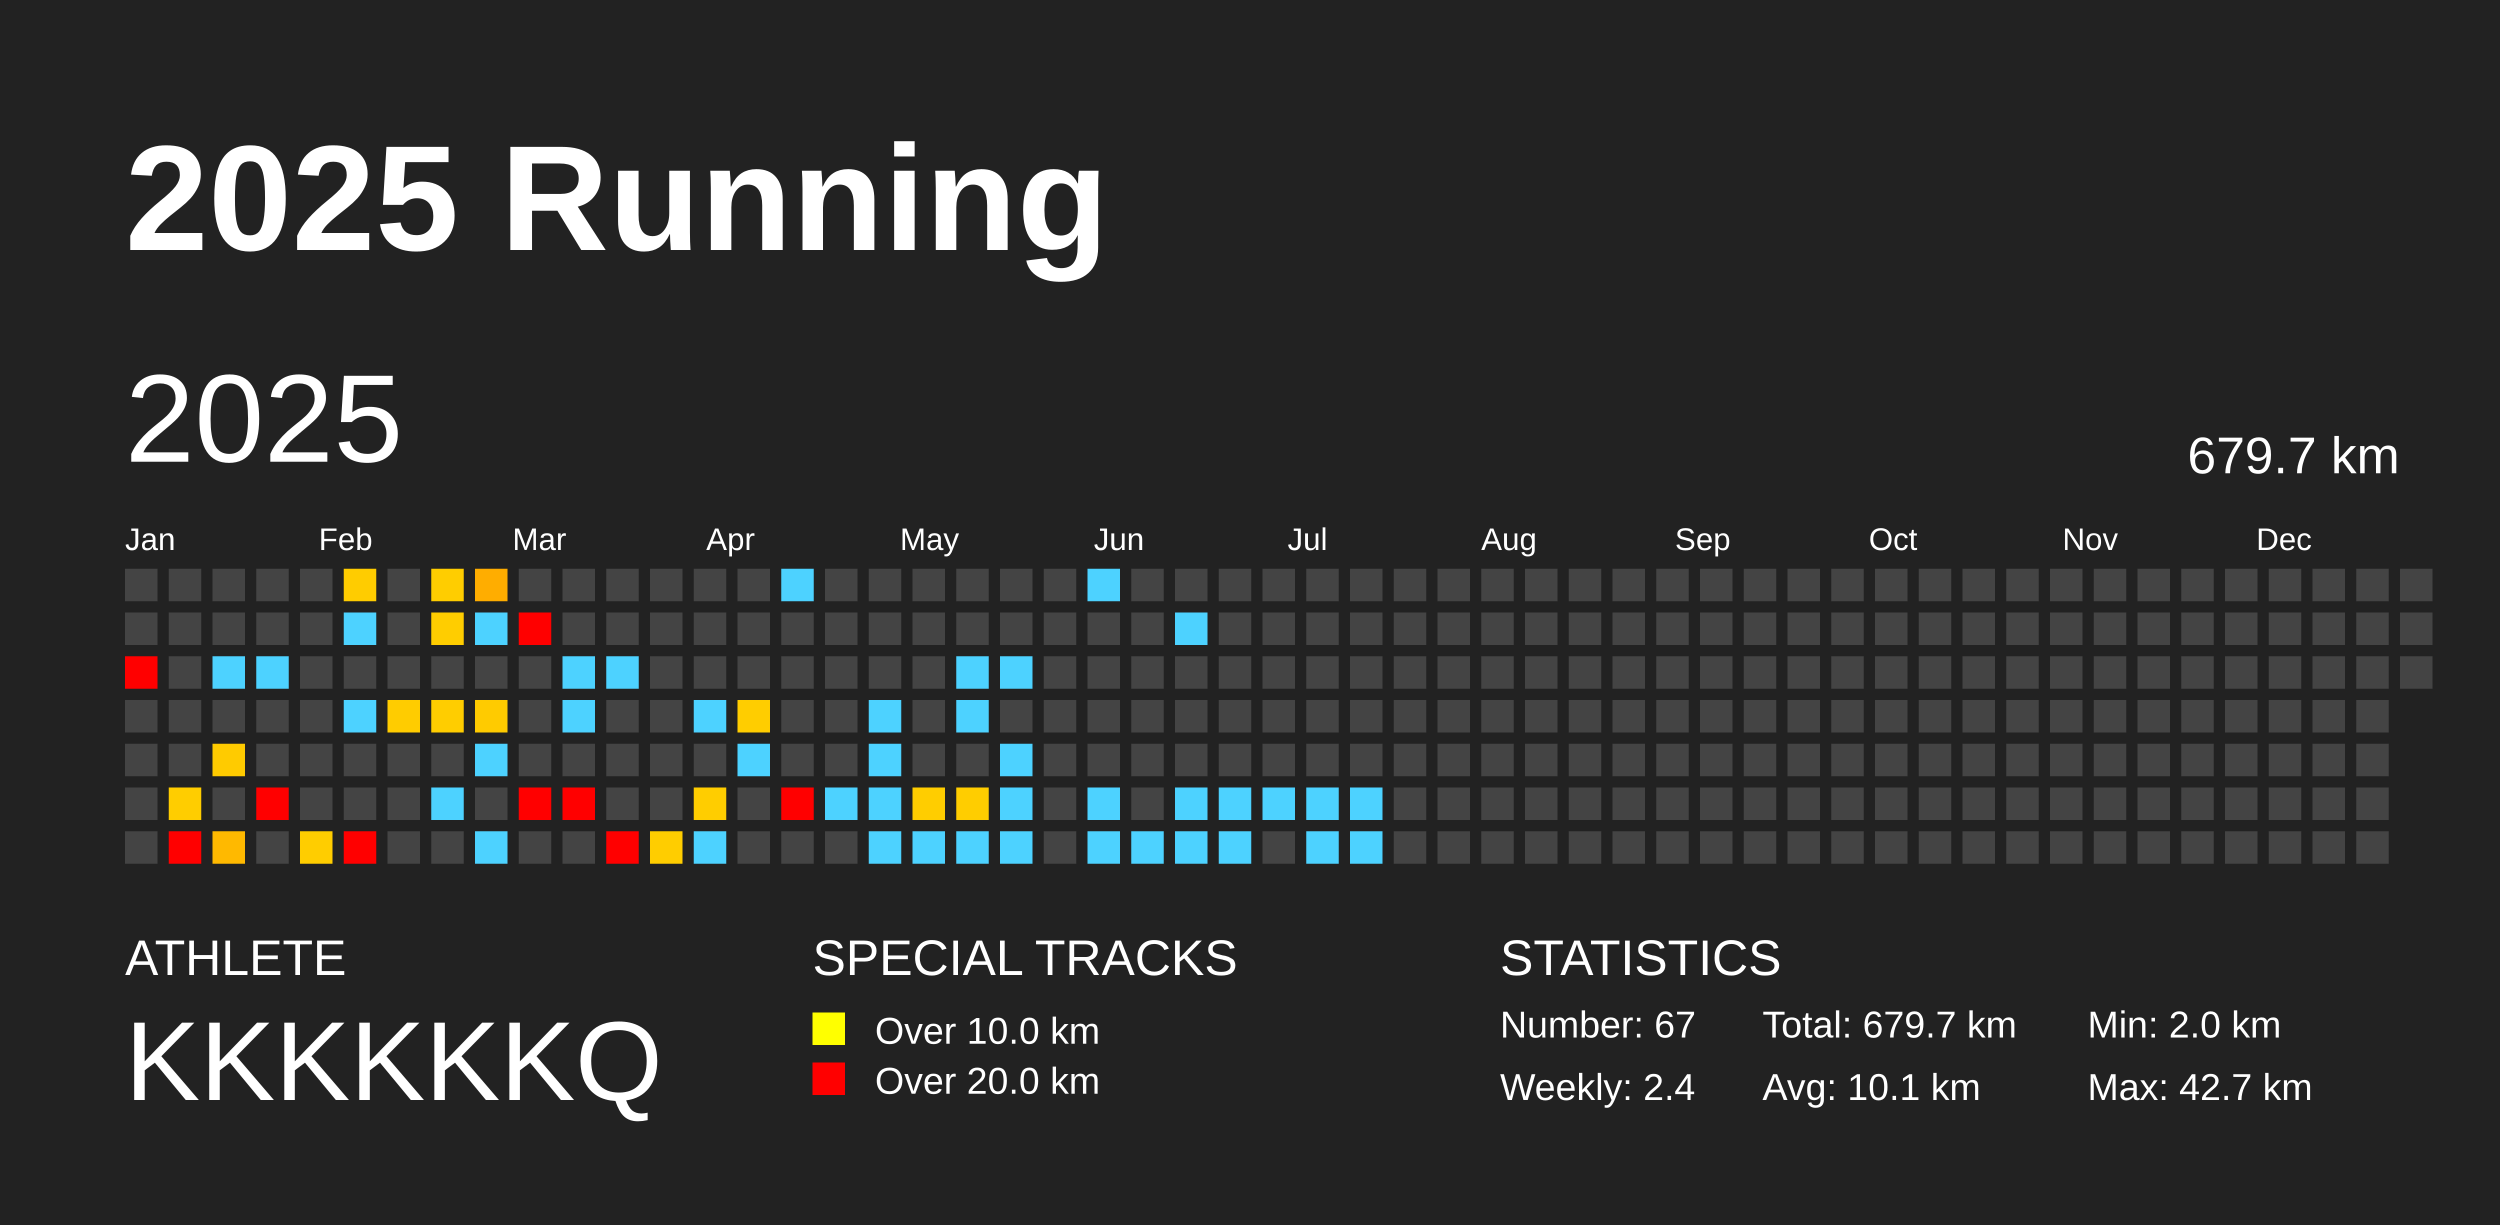
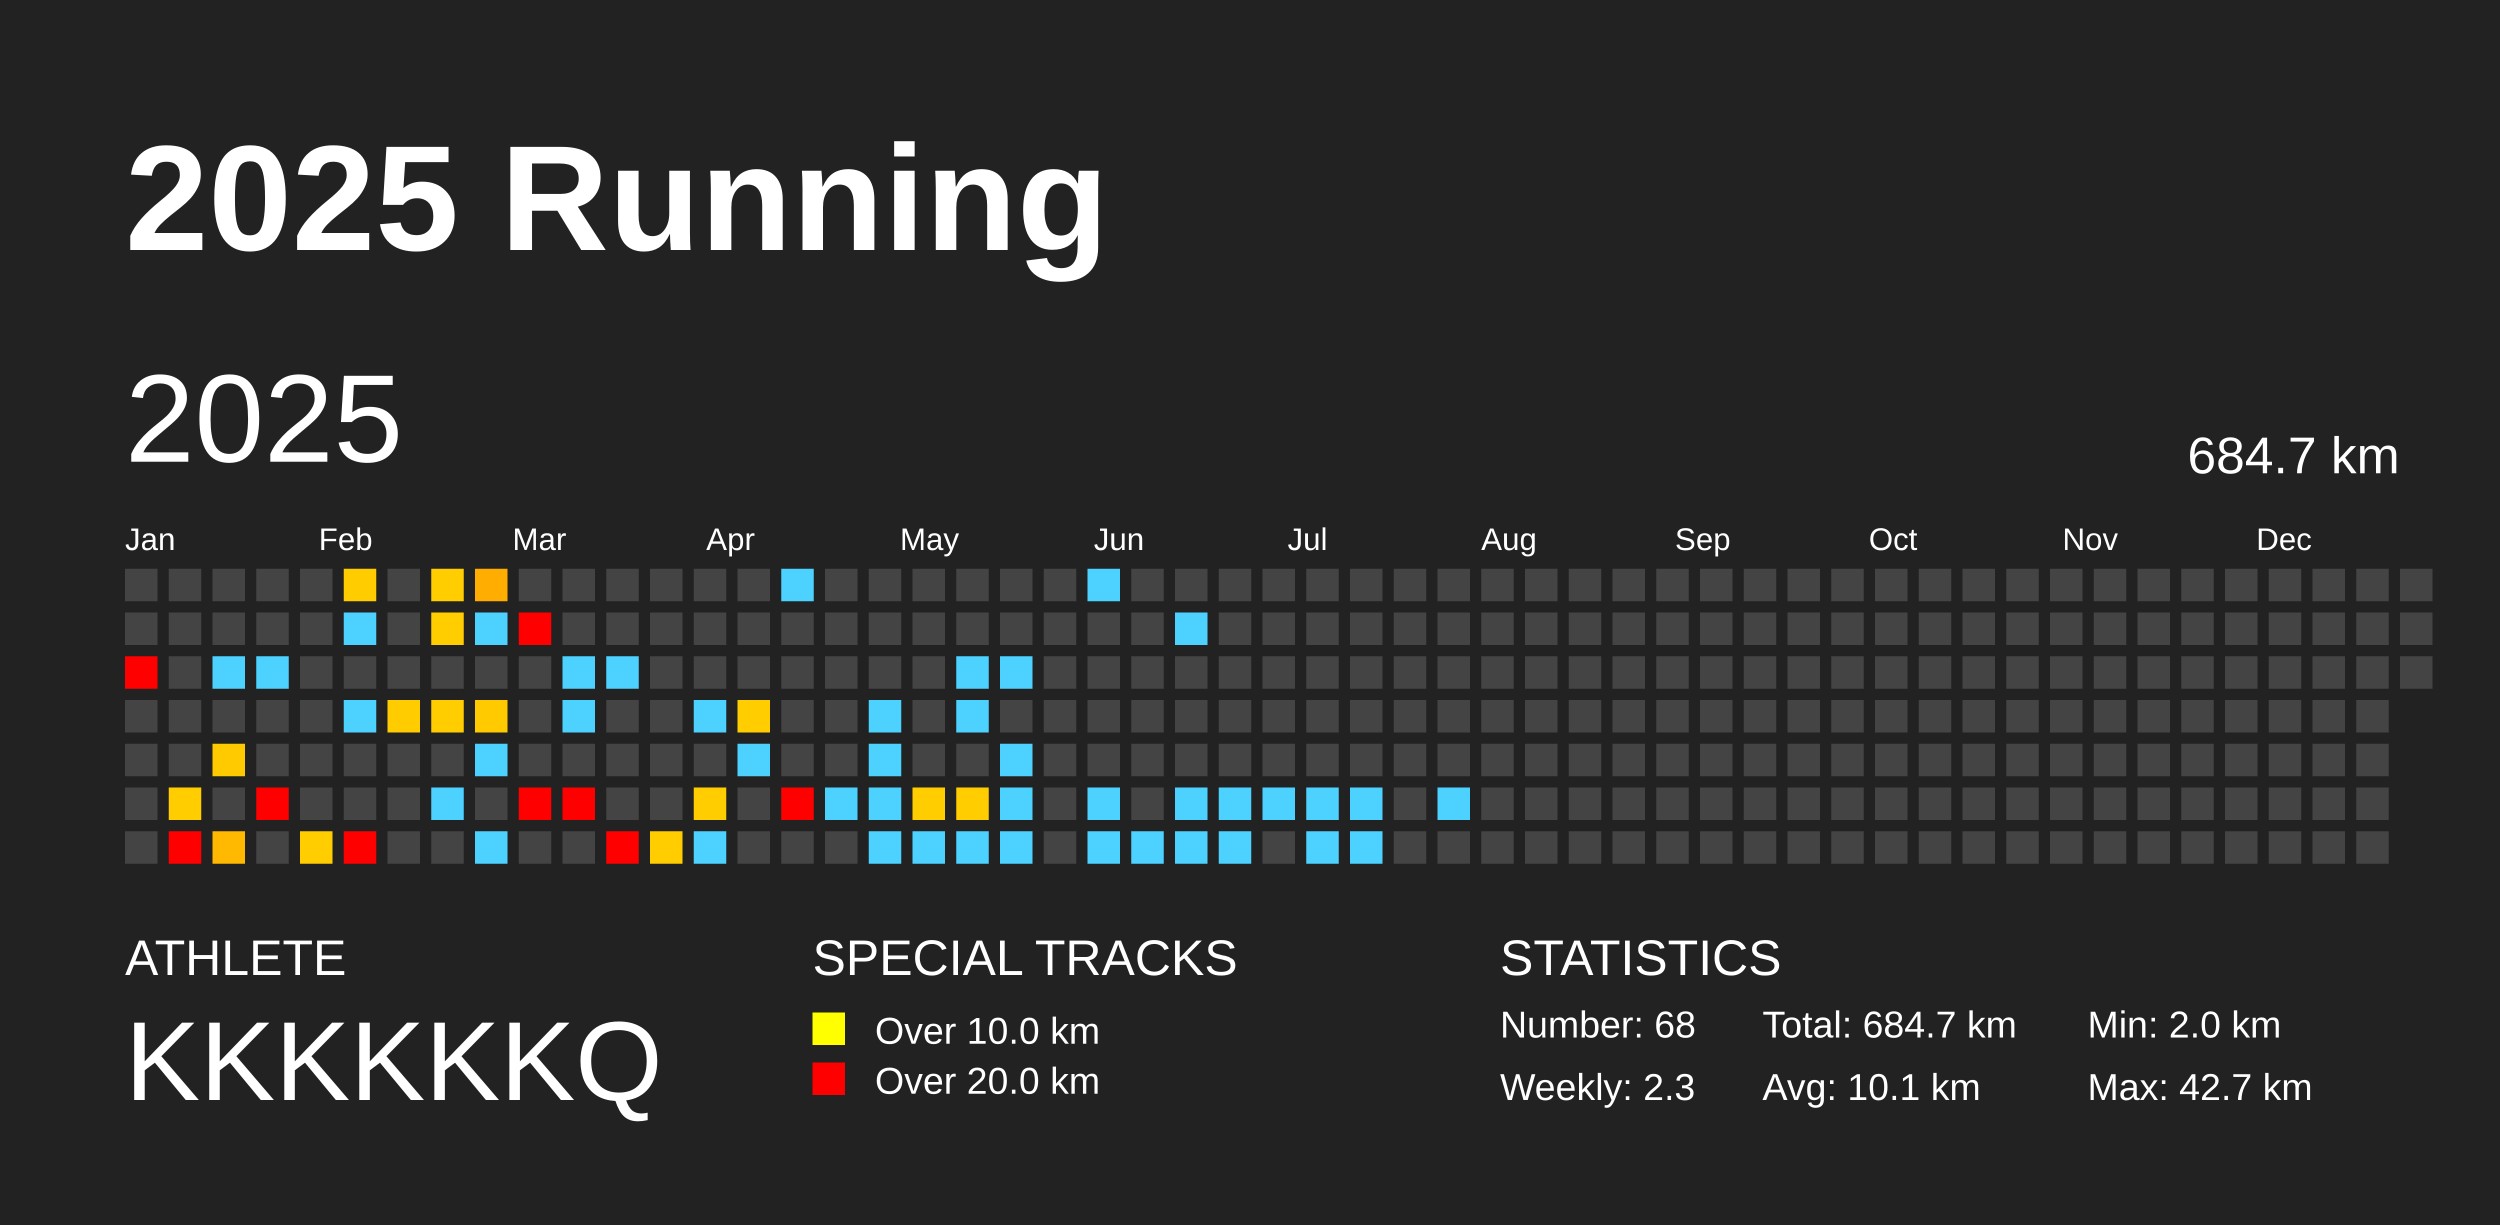
<svg xmlns="http://www.w3.org/2000/svg" baseProfile="full" height="98mm" version="1.1" viewBox="0,0,200,98" width="200mm">
  <defs />
  <rect fill="#222222" height="98" width="200" x="0" y="0" />
  <text fill="#FFFFFF" style="font-size:12px; font-family:Arial; font-weight:bold;" x="10" y="20">2025 Running</text>
  <text fill="#FFFFFF" style="font-size:4px; font-family:Arial" x="10" y="78">ATHLETE</text>
  <text fill="#FFFFFF" style="font-size:9px; font-family:Arial" x="10" y="88">KKKKKKQ</text>
  <text fill="#FFFFFF" style="font-size:4px; font-family:Arial" x="65" y="78">SPECIAL TRACKS</text>
  <rect fill="yellow" height="2.6" width="2.6" x="65" y="81" />
  <text fill="#FFFFFF" style="font-size:3px; font-family:Arial" x="70" y="83.5">Over 10.0 km</text>
  <rect fill="red" height="2.6" width="2.6" x="65" y="85" />
  <text fill="#FFFFFF" style="font-size:3px; font-family:Arial" x="70" y="87.5">Over 20.0 km</text>
  <text fill="#FFFFFF" style="font-size:4px; font-family:Arial" x="120" y="78">STATISTICS</text>
-   <text fill="#FFFFFF" style="font-size:3px; font-family:Arial" x="120" y="83">Number: 67</text>
-   <text fill="#FFFFFF" style="font-size:3px; font-family:Arial" x="120" y="88">Weekly: 2.4</text>
-   <text fill="#FFFFFF" style="font-size:3px; font-family:Arial" x="141" y="83">Total: 679.7 km</text>
+   <text fill="#FFFFFF" style="font-size:3px; font-family:Arial" x="120" y="83">Number: 68</text>
+   <text fill="#FFFFFF" style="font-size:3px; font-family:Arial" x="120" y="88">Weekly: 2.3</text>
+   <text fill="#FFFFFF" style="font-size:3px; font-family:Arial" x="141" y="83">Total: 684.7 km</text>
  <text fill="#FFFFFF" style="font-size:3px; font-family:Arial" x="141" y="88">Avg: 10.1 km</text>
  <text fill="#FFFFFF" style="font-size:3px; font-family:Arial" x="167" y="83">Min: 2.0 km</text>
  <text fill="#FFFFFF" style="font-size:3px; font-family:Arial" x="167" y="88">Max: 42.7 km</text>
  <text dominant-baseline="hanging" fill="#FFFFFF" style="font-size:10.0px; font-family:Arial;" x="10" y="30">2025</text>
-   <text dominant-baseline="hanging" fill="#FFFFFF" style="font-size:4.125px; font-family:Arial;" x="175" y="35">679.7 km</text>
+   <text dominant-baseline="hanging" fill="#FFFFFF" style="font-size:4.125px; font-family:Arial;" x="175" y="35">684.7 km</text>
  <text fill="#FFFFFF" style="font-size:2.5px; font-family:Arial" x="10.0" y="44">Jan</text>
  <text fill="#FFFFFF" style="font-size:2.5px; font-family:Arial" x="25.5" y="44">Feb</text>
  <text fill="#FFFFFF" style="font-size:2.5px; font-family:Arial" x="41.0" y="44">Mar</text>
  <text fill="#FFFFFF" style="font-size:2.5px; font-family:Arial" x="56.5" y="44">Apr</text>
  <text fill="#FFFFFF" style="font-size:2.5px; font-family:Arial" x="72.0" y="44">May</text>
  <text fill="#FFFFFF" style="font-size:2.5px; font-family:Arial" x="87.5" y="44">Jun</text>
  <text fill="#FFFFFF" style="font-size:2.5px; font-family:Arial" x="103.0" y="44">Jul</text>
  <text fill="#FFFFFF" style="font-size:2.5px; font-family:Arial" x="118.5" y="44">Aug</text>
  <text fill="#FFFFFF" style="font-size:2.5px; font-family:Arial" x="134.0" y="44">Sep</text>
  <text fill="#FFFFFF" style="font-size:2.5px; font-family:Arial" x="149.5" y="44">Oct</text>
  <text fill="#FFFFFF" style="font-size:2.5px; font-family:Arial" x="165.0" y="44">Nov</text>
  <text fill="#FFFFFF" style="font-size:2.5px; font-family:Arial" x="180.5" y="44">Dec</text>
  <rect fill="#444444" height="2.6" width="2.6" x="10.0" y="45.5" />
  <rect fill="#444444" height="2.6" width="2.6" x="10.0" y="49.0" />
  <rect fill="red" height="2.6" width="2.6" x="10.0" y="52.5" />
  <rect fill="#444444" height="2.6" width="2.6" x="10.0" y="56.0" />
  <rect fill="#444444" height="2.6" width="2.6" x="10.0" y="59.5" />
  <rect fill="#444444" height="2.6" width="2.6" x="10.0" y="63.0" />
  <rect fill="#444444" height="2.6" width="2.6" x="10.0" y="66.5" />
  <rect fill="#444444" height="2.6" width="2.6" x="13.5" y="45.5" />
  <rect fill="#444444" height="2.6" width="2.6" x="13.5" y="49.0" />
  <rect fill="#444444" height="2.6" width="2.6" x="13.5" y="52.5" />
  <rect fill="#444444" height="2.6" width="2.6" x="13.5" y="56.0" />
  <rect fill="#444444" height="2.6" width="2.6" x="13.5" y="59.5" />
  <rect fill="#ffcd00" height="2.6" width="2.6" x="13.5" y="63.0" />
  <rect fill="red" height="2.6" width="2.6" x="13.5" y="66.5" />
  <rect fill="#444444" height="2.6" width="2.6" x="17.0" y="45.5" />
  <rect fill="#444444" height="2.6" width="2.6" x="17.0" y="49.0" />
  <rect fill="#4dd2ff" height="2.6" width="2.6" x="17.0" y="52.5" />
  <rect fill="#444444" height="2.6" width="2.6" x="17.0" y="56.0" />
  <rect fill="#ffcb00" height="2.6" width="2.6" x="17.0" y="59.5" />
  <rect fill="#444444" height="2.6" width="2.6" x="17.0" y="63.0" />
  <rect fill="#ffb900" height="2.6" width="2.6" x="17.0" y="66.5" />
  <rect fill="#444444" height="2.6" width="2.6" x="20.5" y="45.5" />
  <rect fill="#444444" height="2.6" width="2.6" x="20.5" y="49.0" />
  <rect fill="#4dd2ff" height="2.6" width="2.6" x="20.5" y="52.5" />
  <rect fill="#444444" height="2.6" width="2.6" x="20.5" y="56.0" />
  <rect fill="#444444" height="2.6" width="2.6" x="20.5" y="59.5" />
  <rect fill="red" height="2.6" width="2.6" x="20.5" y="63.0" />
  <rect fill="#444444" height="2.6" width="2.6" x="20.5" y="66.5" />
  <rect fill="#444444" height="2.6" width="2.6" x="24.0" y="45.5" />
  <rect fill="#444444" height="2.6" width="2.6" x="24.0" y="49.0" />
  <rect fill="#444444" height="2.6" width="2.6" x="24.0" y="52.5" />
  <rect fill="#444444" height="2.6" width="2.6" x="24.0" y="56.0" />
  <rect fill="#444444" height="2.6" width="2.6" x="24.0" y="59.5" />
  <rect fill="#444444" height="2.6" width="2.6" x="24.0" y="63.0" />
  <rect fill="#ffcd00" height="2.6" width="2.6" x="24.0" y="66.5" />
  <rect fill="#ffcc00" height="2.6" width="2.6" x="27.5" y="45.5" />
  <rect fill="#4dd2ff" height="2.6" width="2.6" x="27.5" y="49.0" />
  <rect fill="#444444" height="2.6" width="2.6" x="27.5" y="52.5" />
  <rect fill="#4dd2ff" height="2.6" width="2.6" x="27.5" y="56.0" />
  <rect fill="#444444" height="2.6" width="2.6" x="27.5" y="59.5" />
  <rect fill="#444444" height="2.6" width="2.6" x="27.5" y="63.0" />
  <rect fill="red" height="2.6" width="2.6" x="27.5" y="66.5" />
  <rect fill="#444444" height="2.6" width="2.6" x="31.0" y="45.5" />
  <rect fill="#444444" height="2.6" width="2.6" x="31.0" y="49.0" />
  <rect fill="#444444" height="2.6" width="2.6" x="31.0" y="52.5" />
  <rect fill="#ffcc00" height="2.6" width="2.6" x="31.0" y="56.0" />
  <rect fill="#444444" height="2.6" width="2.6" x="31.0" y="59.5" />
  <rect fill="#444444" height="2.6" width="2.6" x="31.0" y="63.0" />
  <rect fill="#444444" height="2.6" width="2.6" x="31.0" y="66.5" />
  <rect fill="#ffcd00" height="2.6" width="2.6" x="34.5" y="45.5" />
  <rect fill="#ffcd00" height="2.6" width="2.6" x="34.5" y="49.0" />
  <rect fill="#444444" height="2.6" width="2.6" x="34.5" y="52.5" />
  <rect fill="#ffcd00" height="2.6" width="2.6" x="34.5" y="56.0" />
  <rect fill="#444444" height="2.6" width="2.6" x="34.5" y="59.5" />
  <rect fill="#4dd2ff" height="2.6" width="2.6" x="34.5" y="63.0" />
  <rect fill="#444444" height="2.6" width="2.6" x="34.5" y="66.5" />
  <rect fill="#ffad00" height="2.6" width="2.6" x="38.0" y="45.5" />
  <rect fill="#4dd2ff" height="2.6" width="2.6" x="38.0" y="49.0" />
  <rect fill="#444444" height="2.6" width="2.6" x="38.0" y="52.5" />
  <rect fill="#ffcb00" height="2.6" width="2.6" x="38.0" y="56.0" />
  <rect fill="#4dd2ff" height="2.6" width="2.6" x="38.0" y="59.5" />
  <rect fill="#444444" height="2.6" width="2.6" x="38.0" y="63.0" />
  <rect fill="#4dd2ff" height="2.6" width="2.6" x="38.0" y="66.5" />
  <rect fill="#444444" height="2.6" width="2.6" x="41.5" y="45.5" />
  <rect fill="red" height="2.6" width="2.6" x="41.5" y="49.0" />
  <rect fill="#444444" height="2.6" width="2.6" x="41.5" y="52.5" />
  <rect fill="#444444" height="2.6" width="2.6" x="41.5" y="56.0" />
  <rect fill="#444444" height="2.6" width="2.6" x="41.5" y="59.5" />
  <rect fill="red" height="2.6" width="2.6" x="41.5" y="63.0" />
  <rect fill="#444444" height="2.6" width="2.6" x="41.5" y="66.5" />
  <rect fill="#444444" height="2.6" width="2.6" x="45.0" y="45.5" />
  <rect fill="#444444" height="2.6" width="2.6" x="45.0" y="49.0" />
  <rect fill="#4dd2ff" height="2.6" width="2.6" x="45.0" y="52.5" />
  <rect fill="#4dd2ff" height="2.6" width="2.6" x="45.0" y="56.0" />
  <rect fill="#444444" height="2.6" width="2.6" x="45.0" y="59.5" />
  <rect fill="red" height="2.6" width="2.6" x="45.0" y="63.0" />
  <rect fill="#444444" height="2.6" width="2.6" x="45.0" y="66.5" />
  <rect fill="#444444" height="2.6" width="2.6" x="48.5" y="45.5" />
  <rect fill="#444444" height="2.6" width="2.6" x="48.5" y="49.0" />
  <rect fill="#4dd2ff" height="2.6" width="2.6" x="48.5" y="52.5" />
  <rect fill="#444444" height="2.6" width="2.6" x="48.5" y="56.0" />
  <rect fill="#444444" height="2.6" width="2.6" x="48.5" y="59.5" />
  <rect fill="#444444" height="2.6" width="2.6" x="48.5" y="63.0" />
  <rect fill="red" height="2.6" width="2.6" x="48.5" y="66.5" />
  <rect fill="#444444" height="2.6" width="2.6" x="52.0" y="45.5" />
  <rect fill="#444444" height="2.6" width="2.6" x="52.0" y="49.0" />
  <rect fill="#444444" height="2.6" width="2.6" x="52.0" y="52.5" />
  <rect fill="#444444" height="2.6" width="2.6" x="52.0" y="56.0" />
  <rect fill="#444444" height="2.6" width="2.6" x="52.0" y="59.5" />
  <rect fill="#444444" height="2.6" width="2.6" x="52.0" y="63.0" />
  <rect fill="#ffcd00" height="2.6" width="2.6" x="52.0" y="66.5" />
  <rect fill="#444444" height="2.6" width="2.6" x="55.5" y="45.5" />
  <rect fill="#444444" height="2.6" width="2.6" x="55.5" y="49.0" />
  <rect fill="#444444" height="2.6" width="2.6" x="55.5" y="52.5" />
  <rect fill="#4dd2ff" height="2.6" width="2.6" x="55.5" y="56.0" />
  <rect fill="#444444" height="2.6" width="2.6" x="55.5" y="59.5" />
  <rect fill="#ffcd00" height="2.6" width="2.6" x="55.5" y="63.0" />
  <rect fill="#4dd2ff" height="2.6" width="2.6" x="55.5" y="66.5" />
  <rect fill="#444444" height="2.6" width="2.6" x="59.0" y="45.5" />
  <rect fill="#444444" height="2.6" width="2.6" x="59.0" y="49.0" />
  <rect fill="#444444" height="2.6" width="2.6" x="59.0" y="52.5" />
  <rect fill="#ffcd00" height="2.6" width="2.6" x="59.0" y="56.0" />
  <rect fill="#4dd2ff" height="2.6" width="2.6" x="59.0" y="59.5" />
  <rect fill="#444444" height="2.6" width="2.6" x="59.0" y="63.0" />
  <rect fill="#444444" height="2.6" width="2.6" x="59.0" y="66.5" />
  <rect fill="#4dd2ff" height="2.6" width="2.6" x="62.5" y="45.5" />
  <rect fill="#444444" height="2.6" width="2.6" x="62.5" y="49.0" />
  <rect fill="#444444" height="2.6" width="2.6" x="62.5" y="52.5" />
  <rect fill="#444444" height="2.6" width="2.6" x="62.5" y="56.0" />
  <rect fill="#444444" height="2.6" width="2.6" x="62.5" y="59.5" />
  <rect fill="red" height="2.6" width="2.6" x="62.5" y="63.0" />
  <rect fill="#444444" height="2.6" width="2.6" x="62.5" y="66.5" />
  <rect fill="#444444" height="2.6" width="2.6" x="66.0" y="45.5" />
  <rect fill="#444444" height="2.6" width="2.6" x="66.0" y="49.0" />
  <rect fill="#444444" height="2.6" width="2.6" x="66.0" y="52.5" />
  <rect fill="#444444" height="2.6" width="2.6" x="66.0" y="56.0" />
  <rect fill="#444444" height="2.6" width="2.6" x="66.0" y="59.5" />
  <rect fill="#4dd2ff" height="2.6" width="2.6" x="66.0" y="63.0" />
  <rect fill="#444444" height="2.6" width="2.6" x="66.0" y="66.5" />
  <rect fill="#444444" height="2.6" width="2.6" x="69.5" y="45.5" />
  <rect fill="#444444" height="2.6" width="2.6" x="69.5" y="49.0" />
  <rect fill="#444444" height="2.6" width="2.6" x="69.5" y="52.5" />
  <rect fill="#4dd2ff" height="2.6" width="2.6" x="69.5" y="56.0" />
  <rect fill="#4dd2ff" height="2.6" width="2.6" x="69.5" y="59.5" />
  <rect fill="#4dd2ff" height="2.6" width="2.6" x="69.5" y="63.0" />
  <rect fill="#4dd2ff" height="2.6" width="2.6" x="69.5" y="66.5" />
  <rect fill="#444444" height="2.6" width="2.6" x="73.0" y="45.5" />
  <rect fill="#444444" height="2.6" width="2.6" x="73.0" y="49.0" />
  <rect fill="#444444" height="2.6" width="2.6" x="73.0" y="52.5" />
  <rect fill="#444444" height="2.6" width="2.6" x="73.0" y="56.0" />
  <rect fill="#444444" height="2.6" width="2.6" x="73.0" y="59.5" />
  <rect fill="#ffcd00" height="2.6" width="2.6" x="73.0" y="63.0" />
  <rect fill="#4dd2ff" height="2.6" width="2.6" x="73.0" y="66.5" />
  <rect fill="#444444" height="2.6" width="2.6" x="76.5" y="45.5" />
  <rect fill="#444444" height="2.6" width="2.6" x="76.5" y="49.0" />
  <rect fill="#4dd2ff" height="2.6" width="2.6" x="76.5" y="52.5" />
  <rect fill="#4dd2ff" height="2.6" width="2.6" x="76.5" y="56.0" />
  <rect fill="#444444" height="2.6" width="2.6" x="76.5" y="59.5" />
  <rect fill="#ffcd00" height="2.6" width="2.6" x="76.5" y="63.0" />
  <rect fill="#4dd2ff" height="2.6" width="2.6" x="76.5" y="66.5" />
  <rect fill="#444444" height="2.6" width="2.6" x="80.0" y="45.5" />
  <rect fill="#444444" height="2.6" width="2.6" x="80.0" y="49.0" />
  <rect fill="#4dd2ff" height="2.6" width="2.6" x="80.0" y="52.5" />
  <rect fill="#444444" height="2.6" width="2.6" x="80.0" y="56.0" />
  <rect fill="#4dd2ff" height="2.6" width="2.6" x="80.0" y="59.5" />
  <rect fill="#4dd2ff" height="2.6" width="2.6" x="80.0" y="63.0" />
  <rect fill="#4dd2ff" height="2.6" width="2.6" x="80.0" y="66.5" />
  <rect fill="#444444" height="2.6" width="2.6" x="83.5" y="45.5" />
  <rect fill="#444444" height="2.6" width="2.6" x="83.5" y="49.0" />
  <rect fill="#444444" height="2.6" width="2.6" x="83.5" y="52.5" />
  <rect fill="#444444" height="2.6" width="2.6" x="83.5" y="56.0" />
  <rect fill="#444444" height="2.6" width="2.6" x="83.5" y="59.5" />
  <rect fill="#444444" height="2.6" width="2.6" x="83.5" y="63.0" />
  <rect fill="#444444" height="2.6" width="2.6" x="83.5" y="66.5" />
  <rect fill="#4dd2ff" height="2.6" width="2.6" x="87.0" y="45.5" />
  <rect fill="#444444" height="2.6" width="2.6" x="87.0" y="49.0" />
  <rect fill="#444444" height="2.6" width="2.6" x="87.0" y="52.5" />
  <rect fill="#444444" height="2.6" width="2.6" x="87.0" y="56.0" />
  <rect fill="#444444" height="2.6" width="2.6" x="87.0" y="59.5" />
  <rect fill="#4dd2ff" height="2.6" width="2.6" x="87.0" y="63.0" />
  <rect fill="#4dd2ff" height="2.6" width="2.6" x="87.0" y="66.5" />
  <rect fill="#444444" height="2.6" width="2.6" x="90.5" y="45.5" />
  <rect fill="#444444" height="2.6" width="2.6" x="90.5" y="49.0" />
  <rect fill="#444444" height="2.6" width="2.6" x="90.5" y="52.5" />
  <rect fill="#444444" height="2.6" width="2.6" x="90.5" y="56.0" />
  <rect fill="#444444" height="2.6" width="2.6" x="90.5" y="59.5" />
  <rect fill="#444444" height="2.6" width="2.6" x="90.5" y="63.0" />
  <rect fill="#4dd2ff" height="2.6" width="2.6" x="90.5" y="66.5" />
  <rect fill="#444444" height="2.6" width="2.6" x="94.0" y="45.5" />
  <rect fill="#4dd2ff" height="2.6" width="2.6" x="94.0" y="49.0" />
  <rect fill="#444444" height="2.6" width="2.6" x="94.0" y="52.5" />
  <rect fill="#444444" height="2.6" width="2.6" x="94.0" y="56.0" />
  <rect fill="#444444" height="2.6" width="2.6" x="94.0" y="59.5" />
  <rect fill="#4dd2ff" height="2.6" width="2.6" x="94.0" y="63.0" />
  <rect fill="#4dd2ff" height="2.6" width="2.6" x="94.0" y="66.5" />
  <rect fill="#444444" height="2.6" width="2.6" x="97.5" y="45.5" />
  <rect fill="#444444" height="2.6" width="2.6" x="97.5" y="49.0" />
  <rect fill="#444444" height="2.6" width="2.6" x="97.5" y="52.5" />
  <rect fill="#444444" height="2.6" width="2.6" x="97.5" y="56.0" />
  <rect fill="#444444" height="2.6" width="2.6" x="97.5" y="59.5" />
  <rect fill="#4dd2ff" height="2.6" width="2.6" x="97.5" y="63.0" />
  <rect fill="#4dd2ff" height="2.6" width="2.6" x="97.5" y="66.5" />
  <rect fill="#444444" height="2.6" width="2.6" x="101.0" y="45.5" />
  <rect fill="#444444" height="2.6" width="2.6" x="101.0" y="49.0" />
  <rect fill="#444444" height="2.6" width="2.6" x="101.0" y="52.5" />
  <rect fill="#444444" height="2.6" width="2.6" x="101.0" y="56.0" />
  <rect fill="#444444" height="2.6" width="2.6" x="101.0" y="59.5" />
  <rect fill="#4dd2ff" height="2.6" width="2.6" x="101.0" y="63.0" />
  <rect fill="#444444" height="2.6" width="2.6" x="101.0" y="66.5" />
  <rect fill="#444444" height="2.6" width="2.6" x="104.5" y="45.5" />
  <rect fill="#444444" height="2.6" width="2.6" x="104.5" y="49.0" />
  <rect fill="#444444" height="2.6" width="2.6" x="104.5" y="52.5" />
  <rect fill="#444444" height="2.6" width="2.6" x="104.5" y="56.0" />
  <rect fill="#444444" height="2.6" width="2.6" x="104.5" y="59.5" />
  <rect fill="#4dd2ff" height="2.6" width="2.6" x="104.5" y="63.0" />
  <rect fill="#4dd2ff" height="2.6" width="2.6" x="104.5" y="66.5" />
  <rect fill="#444444" height="2.6" width="2.6" x="108.0" y="45.5" />
  <rect fill="#444444" height="2.6" width="2.6" x="108.0" y="49.0" />
  <rect fill="#444444" height="2.6" width="2.6" x="108.0" y="52.5" />
  <rect fill="#444444" height="2.6" width="2.6" x="108.0" y="56.0" />
  <rect fill="#444444" height="2.6" width="2.6" x="108.0" y="59.5" />
  <rect fill="#4dd2ff" height="2.6" width="2.6" x="108.0" y="63.0" />
  <rect fill="#4dd2ff" height="2.6" width="2.6" x="108.0" y="66.5" />
  <rect fill="#444444" height="2.6" width="2.6" x="111.5" y="45.5" />
  <rect fill="#444444" height="2.6" width="2.6" x="111.5" y="49.0" />
  <rect fill="#444444" height="2.6" width="2.6" x="111.5" y="52.5" />
  <rect fill="#444444" height="2.6" width="2.6" x="111.5" y="56.0" />
  <rect fill="#444444" height="2.6" width="2.6" x="111.5" y="59.5" />
  <rect fill="#444444" height="2.6" width="2.6" x="111.5" y="63.0" />
  <rect fill="#444444" height="2.6" width="2.6" x="111.5" y="66.5" />
  <rect fill="#444444" height="2.6" width="2.6" x="115.0" y="45.5" />
  <rect fill="#444444" height="2.6" width="2.6" x="115.0" y="49.0" />
  <rect fill="#444444" height="2.6" width="2.6" x="115.0" y="52.5" />
  <rect fill="#444444" height="2.6" width="2.6" x="115.0" y="56.0" />
  <rect fill="#444444" height="2.6" width="2.6" x="115.0" y="59.5" />
-   <rect fill="#444444" height="2.6" width="2.6" x="115.0" y="63.0" />
+   <rect fill="#4dd2ff" height="2.6" width="2.6" x="115.0" y="63.0" />
  <rect fill="#444444" height="2.6" width="2.6" x="115.0" y="66.5" />
  <rect fill="#444444" height="2.6" width="2.6" x="118.5" y="45.5" />
  <rect fill="#444444" height="2.6" width="2.6" x="118.5" y="49.0" />
  <rect fill="#444444" height="2.6" width="2.6" x="118.5" y="52.5" />
  <rect fill="#444444" height="2.6" width="2.6" x="118.5" y="56.0" />
  <rect fill="#444444" height="2.6" width="2.6" x="118.5" y="59.5" />
  <rect fill="#444444" height="2.6" width="2.6" x="118.5" y="63.0" />
  <rect fill="#444444" height="2.6" width="2.6" x="118.5" y="66.5" />
  <rect fill="#444444" height="2.6" width="2.6" x="122.0" y="45.5" />
  <rect fill="#444444" height="2.6" width="2.6" x="122.0" y="49.0" />
  <rect fill="#444444" height="2.6" width="2.6" x="122.0" y="52.5" />
  <rect fill="#444444" height="2.6" width="2.6" x="122.0" y="56.0" />
  <rect fill="#444444" height="2.6" width="2.6" x="122.0" y="59.5" />
  <rect fill="#444444" height="2.6" width="2.6" x="122.0" y="63.0" />
  <rect fill="#444444" height="2.6" width="2.6" x="122.0" y="66.5" />
  <rect fill="#444444" height="2.6" width="2.6" x="125.5" y="45.5" />
  <rect fill="#444444" height="2.6" width="2.6" x="125.5" y="49.0" />
  <rect fill="#444444" height="2.6" width="2.6" x="125.5" y="52.5" />
  <rect fill="#444444" height="2.6" width="2.6" x="125.5" y="56.0" />
  <rect fill="#444444" height="2.6" width="2.6" x="125.5" y="59.5" />
  <rect fill="#444444" height="2.6" width="2.6" x="125.5" y="63.0" />
  <rect fill="#444444" height="2.6" width="2.6" x="125.5" y="66.5" />
  <rect fill="#444444" height="2.6" width="2.6" x="129.0" y="45.5" />
  <rect fill="#444444" height="2.6" width="2.6" x="129.0" y="49.0" />
  <rect fill="#444444" height="2.6" width="2.6" x="129.0" y="52.5" />
  <rect fill="#444444" height="2.6" width="2.6" x="129.0" y="56.0" />
  <rect fill="#444444" height="2.6" width="2.6" x="129.0" y="59.5" />
  <rect fill="#444444" height="2.6" width="2.6" x="129.0" y="63.0" />
  <rect fill="#444444" height="2.6" width="2.6" x="129.0" y="66.5" />
  <rect fill="#444444" height="2.6" width="2.6" x="132.5" y="45.5" />
  <rect fill="#444444" height="2.6" width="2.6" x="132.5" y="49.0" />
  <rect fill="#444444" height="2.6" width="2.6" x="132.5" y="52.5" />
  <rect fill="#444444" height="2.6" width="2.6" x="132.5" y="56.0" />
  <rect fill="#444444" height="2.6" width="2.6" x="132.5" y="59.5" />
  <rect fill="#444444" height="2.6" width="2.6" x="132.5" y="63.0" />
  <rect fill="#444444" height="2.6" width="2.6" x="132.5" y="66.5" />
  <rect fill="#444444" height="2.6" width="2.6" x="136.0" y="45.5" />
  <rect fill="#444444" height="2.6" width="2.6" x="136.0" y="49.0" />
  <rect fill="#444444" height="2.6" width="2.6" x="136.0" y="52.5" />
  <rect fill="#444444" height="2.6" width="2.6" x="136.0" y="56.0" />
  <rect fill="#444444" height="2.6" width="2.6" x="136.0" y="59.5" />
  <rect fill="#444444" height="2.6" width="2.6" x="136.0" y="63.0" />
  <rect fill="#444444" height="2.6" width="2.6" x="136.0" y="66.5" />
  <rect fill="#444444" height="2.6" width="2.6" x="139.5" y="45.5" />
  <rect fill="#444444" height="2.6" width="2.6" x="139.5" y="49.0" />
  <rect fill="#444444" height="2.6" width="2.6" x="139.5" y="52.5" />
  <rect fill="#444444" height="2.6" width="2.6" x="139.5" y="56.0" />
  <rect fill="#444444" height="2.6" width="2.6" x="139.5" y="59.5" />
  <rect fill="#444444" height="2.6" width="2.6" x="139.5" y="63.0" />
  <rect fill="#444444" height="2.6" width="2.6" x="139.5" y="66.5" />
  <rect fill="#444444" height="2.6" width="2.6" x="143.0" y="45.5" />
  <rect fill="#444444" height="2.6" width="2.6" x="143.0" y="49.0" />
  <rect fill="#444444" height="2.6" width="2.6" x="143.0" y="52.5" />
  <rect fill="#444444" height="2.6" width="2.6" x="143.0" y="56.0" />
  <rect fill="#444444" height="2.6" width="2.6" x="143.0" y="59.5" />
  <rect fill="#444444" height="2.6" width="2.6" x="143.0" y="63.0" />
  <rect fill="#444444" height="2.6" width="2.6" x="143.0" y="66.5" />
  <rect fill="#444444" height="2.6" width="2.6" x="146.5" y="45.5" />
  <rect fill="#444444" height="2.6" width="2.6" x="146.5" y="49.0" />
  <rect fill="#444444" height="2.6" width="2.6" x="146.5" y="52.5" />
  <rect fill="#444444" height="2.6" width="2.6" x="146.5" y="56.0" />
  <rect fill="#444444" height="2.6" width="2.6" x="146.5" y="59.5" />
  <rect fill="#444444" height="2.6" width="2.6" x="146.5" y="63.0" />
  <rect fill="#444444" height="2.6" width="2.6" x="146.5" y="66.5" />
  <rect fill="#444444" height="2.6" width="2.6" x="150.0" y="45.5" />
  <rect fill="#444444" height="2.6" width="2.6" x="150.0" y="49.0" />
  <rect fill="#444444" height="2.6" width="2.6" x="150.0" y="52.5" />
  <rect fill="#444444" height="2.6" width="2.6" x="150.0" y="56.0" />
  <rect fill="#444444" height="2.6" width="2.6" x="150.0" y="59.5" />
  <rect fill="#444444" height="2.6" width="2.6" x="150.0" y="63.0" />
  <rect fill="#444444" height="2.6" width="2.6" x="150.0" y="66.5" />
  <rect fill="#444444" height="2.6" width="2.6" x="153.5" y="45.5" />
  <rect fill="#444444" height="2.6" width="2.6" x="153.5" y="49.0" />
  <rect fill="#444444" height="2.6" width="2.6" x="153.5" y="52.5" />
  <rect fill="#444444" height="2.6" width="2.6" x="153.5" y="56.0" />
  <rect fill="#444444" height="2.6" width="2.6" x="153.5" y="59.5" />
  <rect fill="#444444" height="2.6" width="2.6" x="153.5" y="63.0" />
  <rect fill="#444444" height="2.6" width="2.6" x="153.5" y="66.5" />
  <rect fill="#444444" height="2.6" width="2.6" x="157.0" y="45.5" />
  <rect fill="#444444" height="2.6" width="2.6" x="157.0" y="49.0" />
  <rect fill="#444444" height="2.6" width="2.6" x="157.0" y="52.5" />
  <rect fill="#444444" height="2.6" width="2.6" x="157.0" y="56.0" />
  <rect fill="#444444" height="2.6" width="2.6" x="157.0" y="59.5" />
  <rect fill="#444444" height="2.6" width="2.6" x="157.0" y="63.0" />
  <rect fill="#444444" height="2.6" width="2.6" x="157.0" y="66.5" />
  <rect fill="#444444" height="2.6" width="2.6" x="160.5" y="45.5" />
  <rect fill="#444444" height="2.6" width="2.6" x="160.5" y="49.0" />
  <rect fill="#444444" height="2.6" width="2.6" x="160.5" y="52.5" />
  <rect fill="#444444" height="2.6" width="2.6" x="160.5" y="56.0" />
  <rect fill="#444444" height="2.6" width="2.6" x="160.5" y="59.5" />
  <rect fill="#444444" height="2.6" width="2.6" x="160.5" y="63.0" />
  <rect fill="#444444" height="2.6" width="2.6" x="160.5" y="66.5" />
  <rect fill="#444444" height="2.6" width="2.6" x="164.0" y="45.5" />
  <rect fill="#444444" height="2.6" width="2.6" x="164.0" y="49.0" />
  <rect fill="#444444" height="2.6" width="2.6" x="164.0" y="52.5" />
  <rect fill="#444444" height="2.6" width="2.6" x="164.0" y="56.0" />
  <rect fill="#444444" height="2.6" width="2.6" x="164.0" y="59.5" />
  <rect fill="#444444" height="2.6" width="2.6" x="164.0" y="63.0" />
  <rect fill="#444444" height="2.6" width="2.6" x="164.0" y="66.5" />
  <rect fill="#444444" height="2.6" width="2.6" x="167.5" y="45.5" />
  <rect fill="#444444" height="2.6" width="2.6" x="167.5" y="49.0" />
  <rect fill="#444444" height="2.6" width="2.6" x="167.5" y="52.5" />
  <rect fill="#444444" height="2.6" width="2.6" x="167.5" y="56.0" />
  <rect fill="#444444" height="2.6" width="2.6" x="167.5" y="59.5" />
  <rect fill="#444444" height="2.6" width="2.6" x="167.5" y="63.0" />
  <rect fill="#444444" height="2.6" width="2.6" x="167.5" y="66.5" />
  <rect fill="#444444" height="2.6" width="2.6" x="171.0" y="45.5" />
  <rect fill="#444444" height="2.6" width="2.6" x="171.0" y="49.0" />
  <rect fill="#444444" height="2.6" width="2.6" x="171.0" y="52.5" />
  <rect fill="#444444" height="2.6" width="2.6" x="171.0" y="56.0" />
  <rect fill="#444444" height="2.6" width="2.6" x="171.0" y="59.5" />
  <rect fill="#444444" height="2.6" width="2.6" x="171.0" y="63.0" />
  <rect fill="#444444" height="2.6" width="2.6" x="171.0" y="66.5" />
  <rect fill="#444444" height="2.6" width="2.6" x="174.5" y="45.5" />
  <rect fill="#444444" height="2.6" width="2.6" x="174.5" y="49.0" />
  <rect fill="#444444" height="2.6" width="2.6" x="174.5" y="52.5" />
  <rect fill="#444444" height="2.6" width="2.6" x="174.5" y="56.0" />
  <rect fill="#444444" height="2.6" width="2.6" x="174.5" y="59.5" />
  <rect fill="#444444" height="2.6" width="2.6" x="174.5" y="63.0" />
  <rect fill="#444444" height="2.6" width="2.6" x="174.5" y="66.5" />
  <rect fill="#444444" height="2.6" width="2.6" x="178.0" y="45.5" />
  <rect fill="#444444" height="2.6" width="2.6" x="178.0" y="49.0" />
  <rect fill="#444444" height="2.6" width="2.6" x="178.0" y="52.5" />
  <rect fill="#444444" height="2.6" width="2.6" x="178.0" y="56.0" />
  <rect fill="#444444" height="2.6" width="2.6" x="178.0" y="59.5" />
  <rect fill="#444444" height="2.6" width="2.6" x="178.0" y="63.0" />
  <rect fill="#444444" height="2.6" width="2.6" x="178.0" y="66.5" />
  <rect fill="#444444" height="2.6" width="2.6" x="181.5" y="45.5" />
  <rect fill="#444444" height="2.6" width="2.6" x="181.5" y="49.0" />
  <rect fill="#444444" height="2.6" width="2.6" x="181.5" y="52.5" />
  <rect fill="#444444" height="2.6" width="2.6" x="181.5" y="56.0" />
  <rect fill="#444444" height="2.6" width="2.6" x="181.5" y="59.5" />
  <rect fill="#444444" height="2.6" width="2.6" x="181.5" y="63.0" />
  <rect fill="#444444" height="2.6" width="2.6" x="181.5" y="66.5" />
  <rect fill="#444444" height="2.6" width="2.6" x="185.0" y="45.5" />
  <rect fill="#444444" height="2.6" width="2.6" x="185.0" y="49.0" />
  <rect fill="#444444" height="2.6" width="2.6" x="185.0" y="52.5" />
  <rect fill="#444444" height="2.6" width="2.6" x="185.0" y="56.0" />
  <rect fill="#444444" height="2.6" width="2.6" x="185.0" y="59.5" />
  <rect fill="#444444" height="2.6" width="2.6" x="185.0" y="63.0" />
  <rect fill="#444444" height="2.6" width="2.6" x="185.0" y="66.5" />
  <rect fill="#444444" height="2.6" width="2.6" x="188.5" y="45.5" />
  <rect fill="#444444" height="2.6" width="2.6" x="188.5" y="49.0" />
  <rect fill="#444444" height="2.6" width="2.6" x="188.5" y="52.5" />
  <rect fill="#444444" height="2.6" width="2.6" x="188.5" y="56.0" />
  <rect fill="#444444" height="2.6" width="2.6" x="188.5" y="59.5" />
  <rect fill="#444444" height="2.6" width="2.6" x="188.5" y="63.0" />
  <rect fill="#444444" height="2.6" width="2.6" x="188.5" y="66.5" />
  <rect fill="#444444" height="2.6" width="2.6" x="192.0" y="45.5" />
  <rect fill="#444444" height="2.6" width="2.6" x="192.0" y="49.0" />
  <rect fill="#444444" height="2.6" width="2.6" x="192.0" y="52.5" />
</svg>
